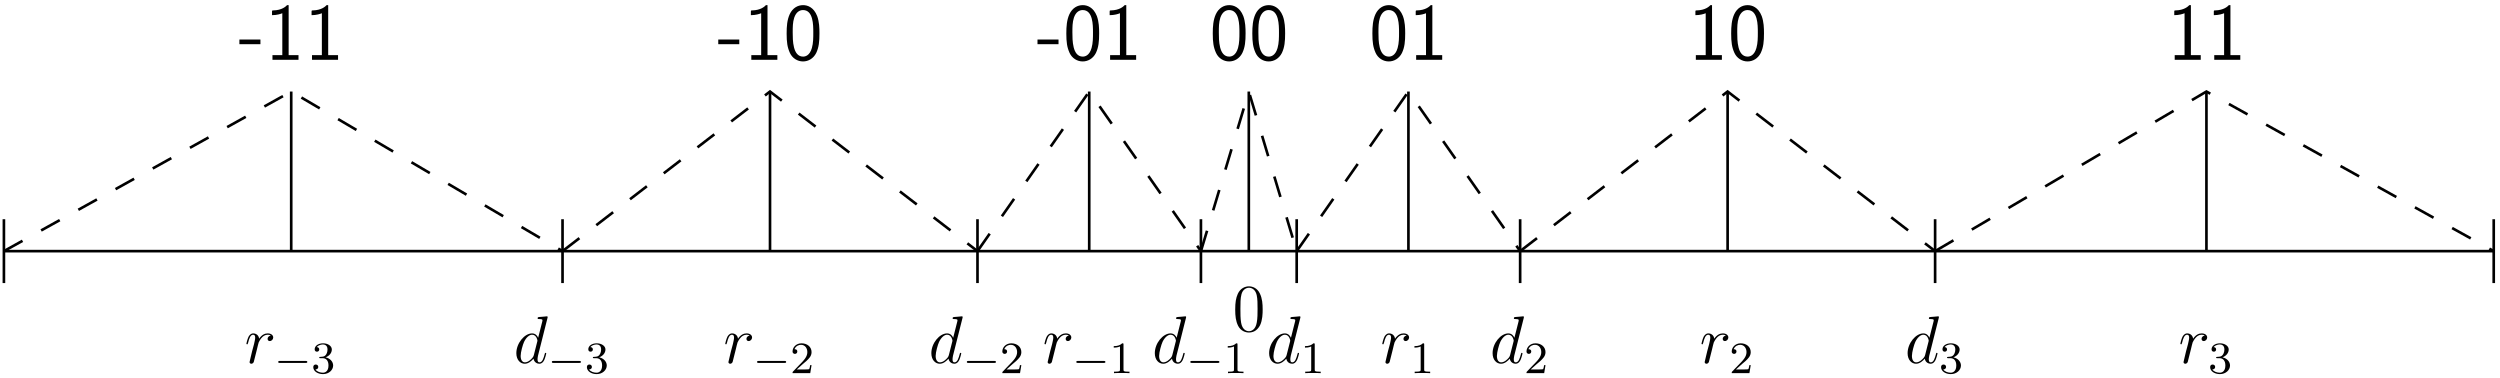
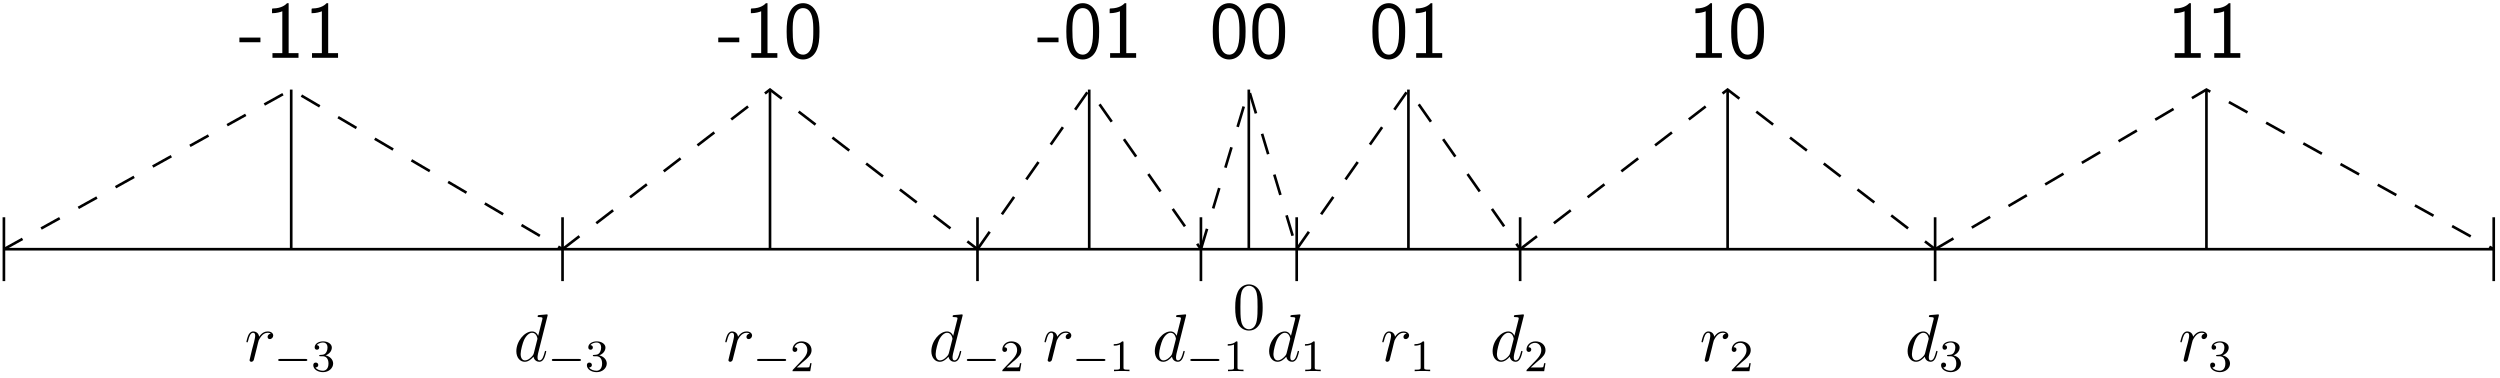
<svg xmlns="http://www.w3.org/2000/svg" xmlns:xlink="http://www.w3.org/1999/xlink" width="444pt" height="67pt" viewBox="0 0 444 67" version="1.1">
  <defs>
    <g>
      <symbol overflow="visible" id="glyph0-0">
        <path style="stroke:none;" d="" />
      </symbol>
      <symbol overflow="visible" id="glyph0-1">
+         <path style="stroke:none;" d="M 5.359 -3.828 C 5.359 -4.812 5.297 -5.781 4.859 -6.688 C 4.375 -7.688 3.516 -7.953 2.922 -7.953 C 2.234 -7.953 1.391 -7.609 0.938 -6.609 C 0.609 -5.859 0.484 -5.109 0.484 -3.828 C 0.484 -2.672 0.578 -1.797 1 -0.938 C 1.469 -0.031 2.297 0.25 2.922 0.25 C 3.953 0.25 4.547 -0.375 4.906 -1.062 C 5.328 -1.953 5.359 -3.125 5.359 -3.828 Z M 2.922 0.016 C 2.531 0.016 1.75 -0.203 1.531 -1.5 C 1.406 -2.219 1.406 -3.125 1.406 -3.969 C 1.406 -4.953 1.406 -5.828 1.594 -6.531 C 1.797 -7.344 2.406 -7.703 2.922 -7.703 C 3.375 -7.703 4.062 -7.438 4.297 -6.406 C 4.453 -5.719 4.453 -4.781 4.453 -3.969 C 4.453 -3.172 4.453 -2.266 4.312 -1.531 C 4.094 -0.219 3.328 0.016 2.922 0.016 Z M 2.922 0.016 " />
+       </symbol>
+       <symbol overflow="visible" id="glyph1-0">
+         <path style="stroke:none;" d="" />
+       </symbol>
+       <symbol overflow="visible" id="glyph1-1">
        <path style="stroke:none;" d="M 6.422 -4.672 C 6.422 -5.641 6.391 -6.734 6.016 -7.766 C 5.391 -9.359 4.281 -9.703 3.516 -9.703 C 2.578 -9.703 1.672 -9.219 1.141 -8.094 C 0.672 -7.078 0.594 -5.906 0.594 -4.672 C 0.594 -3.109 0.719 -2.219 1.172 -1.219 C 1.609 -0.266 2.531 0.297 3.5 0.297 C 4.453 0.297 5.344 -0.219 5.844 -1.203 C 6.328 -2.219 6.422 -3.266 6.422 -4.672 Z M 3.516 -0.562 C 1.672 -0.562 1.672 -3.5 1.672 -4.844 C 1.672 -5.781 1.672 -6.656 1.938 -7.469 C 2.281 -8.484 2.906 -8.828 3.5 -8.828 C 5.328 -8.828 5.328 -6.172 5.328 -4.844 C 5.328 -3.938 5.328 -2.984 5.078 -2.094 C 4.688 -0.719 3.891 -0.562 3.516 -0.562 Z M 3.516 -0.562 " />
      </symbol>
-       <symbol overflow="visible" id="glyph0-2">
+       <symbol overflow="visible" id="glyph1-2">
        <path style="stroke:none;" d="M 4.219 -9.703 L 3.938 -9.703 C 3.719 -9.469 3.031 -8.797 1.484 -8.766 C 1.281 -8.766 1.266 -8.75 1.266 -8.484 L 1.266 -7.922 C 2.141 -7.922 2.797 -8.141 3.094 -8.266 L 3.094 -0.828 L 1.344 -0.828 L 1.344 0 L 5.969 0 L 5.969 -0.828 L 4.219 -0.828 Z M 4.219 -9.703 " />
      </symbol>
-       <symbol overflow="visible" id="glyph0-3">
+       <symbol overflow="visible" id="glyph1-3">
        <path style="stroke:none;" d="M 3.891 -2.766 L 3.891 -3.594 L 0.156 -3.594 L 0.156 -2.766 Z M 3.891 -2.766 " />
      </symbol>
-       <symbol overflow="visible" id="glyph1-0">
-         <path style="stroke:none;" d="" />
-       </symbol>
-       <symbol overflow="visible" id="glyph1-1">
+       <symbol overflow="visible" id="glyph2-0">
+         <path style="stroke:none;" d="" />
+       </symbol>
+       <symbol overflow="visible" id="glyph2-1">
        <path style="stroke:none;" d="M 6.016 -8 C 6.031 -8.047 6.047 -8.109 6.047 -8.172 C 6.047 -8.297 5.922 -8.297 5.906 -8.297 C 5.891 -8.297 5.312 -8.25 5.25 -8.234 C 5.047 -8.219 4.859 -8.203 4.656 -8.188 C 4.344 -8.156 4.266 -8.156 4.266 -7.938 C 4.266 -7.812 4.359 -7.812 4.531 -7.812 C 5.109 -7.812 5.125 -7.703 5.125 -7.594 C 5.125 -7.516 5.109 -7.422 5.094 -7.391 L 4.359 -4.484 C 4.234 -4.797 3.906 -5.266 3.281 -5.266 C 1.938 -5.266 0.484 -3.531 0.484 -1.75 C 0.484 -0.578 1.172 0.125 1.984 0.125 C 2.641 0.125 3.203 -0.391 3.531 -0.781 C 3.656 -0.078 4.219 0.125 4.578 0.125 C 4.938 0.125 5.219 -0.094 5.438 -0.531 C 5.625 -0.938 5.797 -1.656 5.797 -1.703 C 5.797 -1.766 5.75 -1.812 5.672 -1.812 C 5.562 -1.812 5.562 -1.75 5.516 -1.578 C 5.328 -0.875 5.109 -0.125 4.609 -0.125 C 4.266 -0.125 4.25 -0.438 4.25 -0.672 C 4.25 -0.719 4.25 -0.969 4.328 -1.297 Z M 3.594 -1.422 C 3.531 -1.219 3.531 -1.188 3.375 -0.969 C 3.109 -0.641 2.578 -0.125 2.016 -0.125 C 1.531 -0.125 1.25 -0.562 1.25 -1.266 C 1.25 -1.922 1.625 -3.266 1.859 -3.766 C 2.266 -4.609 2.828 -5.031 3.281 -5.031 C 4.078 -5.031 4.234 -4.047 4.234 -3.953 C 4.234 -3.938 4.203 -3.797 4.188 -3.766 Z M 3.594 -1.422 " />
      </symbol>
-       <symbol overflow="visible" id="glyph1-2">
+       <symbol overflow="visible" id="glyph2-2">
        <path style="stroke:none;" d="M 4.656 -4.891 C 4.281 -4.812 4.094 -4.547 4.094 -4.297 C 4.094 -4 4.312 -3.906 4.484 -3.906 C 4.812 -3.906 5.094 -4.203 5.094 -4.547 C 5.094 -4.938 4.719 -5.266 4.125 -5.266 C 3.641 -5.266 3.094 -5.062 2.594 -4.328 C 2.516 -4.953 2.031 -5.266 1.547 -5.266 C 1.094 -5.266 0.844 -4.906 0.703 -4.656 C 0.5 -4.219 0.328 -3.5 0.328 -3.438 C 0.328 -3.391 0.375 -3.328 0.453 -3.328 C 0.547 -3.328 0.562 -3.344 0.641 -3.625 C 0.812 -4.344 1.047 -5.031 1.516 -5.031 C 1.812 -5.031 1.891 -4.828 1.891 -4.484 C 1.891 -4.219 1.766 -3.75 1.688 -3.375 L 1.344 -2.094 C 1.297 -1.859 1.172 -1.328 1.109 -1.109 C 1.031 -0.797 0.891 -0.234 0.891 -0.172 C 0.891 -0.016 1.031 0.125 1.203 0.125 C 1.344 0.125 1.562 0.031 1.641 -0.203 C 1.672 -0.297 2.109 -2.109 2.188 -2.375 C 2.25 -2.641 2.312 -2.891 2.375 -3.156 C 2.422 -3.328 2.469 -3.516 2.516 -3.672 C 2.547 -3.781 2.875 -4.359 3.172 -4.625 C 3.312 -4.75 3.625 -5.031 4.109 -5.031 C 4.297 -5.031 4.5 -5 4.656 -4.891 Z M 4.656 -4.891 " />
      </symbol>
-       <symbol overflow="visible" id="glyph2-0">
-         <path style="stroke:none;" d="" />
-       </symbol>
-       <symbol overflow="visible" id="glyph2-1">
+       <symbol overflow="visible" id="glyph3-0">
+         <path style="stroke:none;" d="" />
+       </symbol>
+       <symbol overflow="visible" id="glyph3-1">
        <path style="stroke:none;" d="M 5.562 -1.812 C 5.703 -1.812 5.875 -1.812 5.875 -1.984 C 5.875 -2.172 5.703 -2.172 5.562 -2.172 L 1 -2.172 C 0.875 -2.172 0.703 -2.172 0.703 -1.984 C 0.703 -1.812 0.875 -1.812 1 -1.812 Z M 5.562 -1.812 " />
      </symbol>
-       <symbol overflow="visible" id="glyph3-0">
-         <path style="stroke:none;" d="" />
-       </symbol>
-       <symbol overflow="visible" id="glyph3-1">
+       <symbol overflow="visible" id="glyph4-0">
+         <path style="stroke:none;" d="" />
+       </symbol>
+       <symbol overflow="visible" id="glyph4-1">
        <path style="stroke:none;" d="M 2.016 -2.656 C 2.641 -2.656 3.047 -2.203 3.047 -1.359 C 3.047 -0.359 2.484 -0.078 2.062 -0.078 C 1.625 -0.078 1.016 -0.234 0.734 -0.656 C 1.031 -0.656 1.234 -0.844 1.234 -1.094 C 1.234 -1.359 1.047 -1.531 0.781 -1.531 C 0.578 -1.531 0.344 -1.406 0.344 -1.078 C 0.344 -0.328 1.156 0.172 2.078 0.172 C 3.125 0.172 3.875 -0.562 3.875 -1.359 C 3.875 -2.031 3.344 -2.625 2.531 -2.812 C 3.156 -3.031 3.641 -3.562 3.641 -4.203 C 3.641 -4.844 2.922 -5.297 2.094 -5.297 C 1.234 -5.297 0.594 -4.844 0.594 -4.234 C 0.594 -3.938 0.781 -3.812 1 -3.812 C 1.25 -3.812 1.406 -3.984 1.406 -4.219 C 1.406 -4.516 1.141 -4.625 0.969 -4.625 C 1.312 -5.062 1.922 -5.094 2.062 -5.094 C 2.266 -5.094 2.875 -5.031 2.875 -4.203 C 2.875 -3.656 2.641 -3.312 2.531 -3.188 C 2.297 -2.938 2.109 -2.922 1.625 -2.891 C 1.469 -2.891 1.406 -2.875 1.406 -2.766 C 1.406 -2.656 1.484 -2.656 1.625 -2.656 Z M 2.016 -2.656 " />
      </symbol>
-       <symbol overflow="visible" id="glyph3-2">
+       <symbol overflow="visible" id="glyph4-2">
        <path style="stroke:none;" d="M 2.25 -1.625 C 2.375 -1.75 2.703 -2.016 2.844 -2.125 C 3.328 -2.578 3.797 -3.016 3.797 -3.734 C 3.797 -4.688 3 -5.297 2.016 -5.297 C 1.047 -5.297 0.422 -4.578 0.422 -3.859 C 0.422 -3.469 0.734 -3.422 0.844 -3.422 C 1.016 -3.422 1.266 -3.531 1.266 -3.844 C 1.266 -4.25 0.859 -4.25 0.766 -4.25 C 1 -4.844 1.531 -5.031 1.922 -5.031 C 2.656 -5.031 3.047 -4.406 3.047 -3.734 C 3.047 -2.906 2.469 -2.297 1.516 -1.344 L 0.516 -0.297 C 0.422 -0.219 0.422 -0.203 0.422 0 L 3.562 0 L 3.797 -1.422 L 3.547 -1.422 C 3.531 -1.266 3.469 -0.875 3.375 -0.719 C 3.328 -0.656 2.719 -0.656 2.594 -0.656 L 1.172 -0.656 Z M 2.25 -1.625 " />
      </symbol>
-       <symbol overflow="visible" id="glyph3-3">
+       <symbol overflow="visible" id="glyph4-3">
        <path style="stroke:none;" d="M 2.5 -5.078 C 2.5 -5.297 2.484 -5.297 2.266 -5.297 C 1.938 -4.984 1.516 -4.797 0.766 -4.797 L 0.766 -4.531 C 0.984 -4.531 1.406 -4.531 1.875 -4.734 L 1.875 -0.656 C 1.875 -0.359 1.844 -0.266 1.094 -0.266 L 0.812 -0.266 L 0.812 0 C 1.141 -0.031 1.828 -0.031 2.188 -0.031 C 2.547 -0.031 3.234 -0.031 3.562 0 L 3.562 -0.266 L 3.281 -0.266 C 2.531 -0.266 2.5 -0.359 2.5 -0.656 Z M 2.5 -5.078 " />
      </symbol>
-       <symbol overflow="visible" id="glyph4-0">
-         <path style="stroke:none;" d="" />
-       </symbol>
-       <symbol overflow="visible" id="glyph4-1">
-         <path style="stroke:none;" d="M 5.359 -3.828 C 5.359 -4.812 5.297 -5.781 4.859 -6.688 C 4.375 -7.688 3.516 -7.953 2.922 -7.953 C 2.234 -7.953 1.391 -7.609 0.938 -6.609 C 0.609 -5.859 0.484 -5.109 0.484 -3.828 C 0.484 -2.672 0.578 -1.797 1 -0.938 C 1.469 -0.031 2.297 0.25 2.922 0.25 C 3.953 0.25 4.547 -0.375 4.906 -1.062 C 5.328 -1.953 5.359 -3.125 5.359 -3.828 Z M 2.922 0.016 C 2.531 0.016 1.75 -0.203 1.531 -1.5 C 1.406 -2.219 1.406 -3.125 1.406 -3.969 C 1.406 -4.953 1.406 -5.828 1.594 -6.531 C 1.797 -7.344 2.406 -7.703 2.922 -7.703 C 3.375 -7.703 4.062 -7.438 4.297 -6.406 C 4.453 -5.719 4.453 -4.781 4.453 -3.969 C 4.453 -3.172 4.453 -2.266 4.312 -1.531 C 4.094 -0.219 3.328 0.016 2.922 0.016 Z M 2.922 0.016 " />
-       </symbol>
    </g>
    <clipPath id="clip1">
-       <path d="M 0 44 L 443.945 44 L 443.945 45 L 0 45 Z M 0 44 " />
+       <path d="M 336 9 L 443.945 9 L 443.945 51 L 336 51 Z M 336 9 " />
    </clipPath>
    <clipPath id="clip2">
-       <path d="M 336 9 L 443.945 9 L 443.945 52 L 336 52 Z M 336 9 " />
+       <path d="M 442 38 L 443.945 38 L 443.945 51 L 442 51 Z M 442 38 " />
    </clipPath>
    <clipPath id="clip3">
-       <path d="M 442 38 L 443.945 38 L 443.945 51 L 442 51 Z M 442 38 " />
+       <path d="M 0 44 L 443.945 44 L 443.945 45 L 0 45 Z M 0 44 " />
    </clipPath>
  </defs>
  <g id="surface1">
+     <path style="fill:none;stroke-width:4.724;stroke-linecap:butt;stroke-linejoin:miter;stroke:rgb(0%,0%,0%);stroke-opacity:1;stroke-dasharray:37.794;stroke-miterlimit:10;" d="M 2133.412 244.712 L 2218.451 528.188 L 2303.49 244.712 " transform="matrix(0.1,0,0,-0.1,-0.056,68.729)" />
+     <path style="fill:none;stroke-width:4.724;stroke-linecap:butt;stroke-linejoin:miter;stroke:rgb(0%,0%,0%);stroke-opacity:1;stroke-dasharray:37.794;stroke-miterlimit:10;" d="M 1736.576 244.712 L 1935.013 528.188 L 2133.412 244.712 " transform="matrix(0.1,0,0,-0.1,-0.056,68.729)" />
+     <path style="fill:none;stroke-width:4.724;stroke-linecap:butt;stroke-linejoin:miter;stroke:rgb(0%,0%,0%);stroke-opacity:1;stroke-dasharray:37.794;stroke-miterlimit:10;" d="M 999.622 244.712 L 1368.099 528.188 L 1736.576 244.712 " transform="matrix(0.1,0,0,-0.1,-0.056,68.729)" />
+     <path style="fill:none;stroke-width:4.724;stroke-linecap:butt;stroke-linejoin:miter;stroke:rgb(0%,0%,0%);stroke-opacity:1;stroke-dasharray:37.794;stroke-miterlimit:10;" d="M 7.513 244.712 L 517.747 528.188 L 999.622 244.712 " transform="matrix(0.1,0,0,-0.1,-0.056,68.729)" />
+     <path style="fill:none;stroke-width:4.724;stroke-linecap:butt;stroke-linejoin:miter;stroke:rgb(0%,0%,0%);stroke-opacity:1;stroke-dasharray:37.794;stroke-miterlimit:10;" d="M 2303.49 244.712 L 2501.927 528.188 L 2700.326 244.712 " transform="matrix(0.1,0,0,-0.1,-0.056,68.729)" />
+     <path style="fill:none;stroke-width:4.724;stroke-linecap:butt;stroke-linejoin:miter;stroke:rgb(0%,0%,0%);stroke-opacity:1;stroke-dasharray:37.794;stroke-miterlimit:10;" d="M 2700.326 244.712 L 3068.802 528.188 L 3437.318 244.712 " transform="matrix(0.1,0,0,-0.1,-0.056,68.729)" />
    <g clip-path="url(#clip1)" clip-rule="nonzero">
-       <path style="fill:none;stroke-width:4.724;stroke-linecap:butt;stroke-linejoin:miter;stroke:rgb(0%,0%,0%);stroke-opacity:1;stroke-miterlimit:10;" d="M 7.513 244.734 L 4429.427 244.734 " transform="matrix(0.1,0,0,-0.1,-0.056,69.075)" />
-     </g>
-     <path style="fill:none;stroke-width:4.724;stroke-linecap:butt;stroke-linejoin:miter;stroke:rgb(0%,0%,0%);stroke-opacity:1;stroke-dasharray:37.794;stroke-miterlimit:10;" d="M 2133.412 244.734 L 2218.451 528.172 L 2303.49 244.734 " transform="matrix(0.1,0,0,-0.1,-0.056,69.075)" />
-     <path style="fill:none;stroke-width:4.724;stroke-linecap:butt;stroke-linejoin:miter;stroke:rgb(0%,0%,0%);stroke-opacity:1;stroke-dasharray:37.794;stroke-miterlimit:10;" d="M 1736.576 244.734 L 1935.013 528.172 L 2133.412 244.734 " transform="matrix(0.1,0,0,-0.1,-0.056,69.075)" />
-     <path style="fill:none;stroke-width:4.724;stroke-linecap:butt;stroke-linejoin:miter;stroke:rgb(0%,0%,0%);stroke-opacity:1;stroke-dasharray:37.794;stroke-miterlimit:10;" d="M 999.622 244.734 L 1368.099 528.172 L 1736.576 244.734 " transform="matrix(0.1,0,0,-0.1,-0.056,69.075)" />
-     <path style="fill:none;stroke-width:4.724;stroke-linecap:butt;stroke-linejoin:miter;stroke:rgb(0%,0%,0%);stroke-opacity:1;stroke-dasharray:37.794;stroke-miterlimit:10;" d="M 7.513 244.734 L 517.747 528.172 L 999.622 244.734 " transform="matrix(0.1,0,0,-0.1,-0.056,69.075)" />
-     <path style="fill:none;stroke-width:4.724;stroke-linecap:butt;stroke-linejoin:miter;stroke:rgb(0%,0%,0%);stroke-opacity:1;stroke-dasharray:37.794;stroke-miterlimit:10;" d="M 2303.49 244.734 L 2501.927 528.172 L 2700.326 244.734 " transform="matrix(0.1,0,0,-0.1,-0.056,69.075)" />
-     <path style="fill:none;stroke-width:4.724;stroke-linecap:butt;stroke-linejoin:miter;stroke:rgb(0%,0%,0%);stroke-opacity:1;stroke-dasharray:37.794;stroke-miterlimit:10;" d="M 2700.326 244.734 L 3068.802 528.172 L 3437.318 244.734 " transform="matrix(0.1,0,0,-0.1,-0.056,69.075)" />
+       <path style="fill:none;stroke-width:4.724;stroke-linecap:butt;stroke-linejoin:miter;stroke:rgb(0%,0%,0%);stroke-opacity:1;stroke-dasharray:37.794;stroke-miterlimit:10;" d="M 3437.318 244.712 L 3919.193 528.188 L 4429.427 244.712 " transform="matrix(0.1,0,0,-0.1,-0.056,68.729)" />
+     </g>
+     <path style="fill:none;stroke-width:4.724;stroke-linecap:butt;stroke-linejoin:miter;stroke:rgb(0%,0%,0%);stroke-opacity:1;stroke-miterlimit:10;" d="M 2218.451 528.188 L 2218.451 244.712 " transform="matrix(0.1,0,0,-0.1,-0.056,68.729)" />
+     <path style="fill:none;stroke-width:4.724;stroke-linecap:butt;stroke-linejoin:miter;stroke:rgb(0%,0%,0%);stroke-opacity:1;stroke-miterlimit:10;" d="M 7.513 301.431 L 7.513 188.032 " transform="matrix(0.1,0,0,-0.1,-0.056,68.729)" />
    <g clip-path="url(#clip2)" clip-rule="nonzero">
-       <path style="fill:none;stroke-width:4.724;stroke-linecap:butt;stroke-linejoin:miter;stroke:rgb(0%,0%,0%);stroke-opacity:1;stroke-dasharray:37.794;stroke-miterlimit:10;" d="M 3437.318 244.734 L 3919.193 528.172 L 4429.427 244.734 " transform="matrix(0.1,0,0,-0.1,-0.056,69.075)" />
-     </g>
-     <path style="fill:none;stroke-width:4.724;stroke-linecap:butt;stroke-linejoin:miter;stroke:rgb(0%,0%,0%);stroke-opacity:1;stroke-miterlimit:10;" d="M 2218.451 528.172 L 2218.451 244.734 " transform="matrix(0.1,0,0,-0.1,-0.056,69.075)" />
-     <path style="fill:none;stroke-width:4.724;stroke-linecap:butt;stroke-linejoin:miter;stroke:rgb(0%,0%,0%);stroke-opacity:1;stroke-miterlimit:10;" d="M 7.513 301.414 L 7.513 188.016 " transform="matrix(0.1,0,0,-0.1,-0.056,69.075)" />
+       <path style="fill:none;stroke-width:4.724;stroke-linecap:butt;stroke-linejoin:miter;stroke:rgb(0%,0%,0%);stroke-opacity:1;stroke-miterlimit:10;" d="M 4429.427 301.431 L 4429.427 188.032 " transform="matrix(0.1,0,0,-0.1,-0.056,68.729)" />
+     </g>
+     <path style="fill:none;stroke-width:4.724;stroke-linecap:butt;stroke-linejoin:miter;stroke:rgb(0%,0%,0%);stroke-opacity:1;stroke-miterlimit:10;" d="M 999.622 301.431 L 999.622 188.032 " transform="matrix(0.1,0,0,-0.1,-0.056,68.729)" />
+     <path style="fill:none;stroke-width:4.724;stroke-linecap:butt;stroke-linejoin:miter;stroke:rgb(0%,0%,0%);stroke-opacity:1;stroke-miterlimit:10;" d="M 1736.576 301.431 L 1736.576 188.032 " transform="matrix(0.1,0,0,-0.1,-0.056,68.729)" />
+     <path style="fill:none;stroke-width:4.724;stroke-linecap:butt;stroke-linejoin:miter;stroke:rgb(0%,0%,0%);stroke-opacity:1;stroke-miterlimit:10;" d="M 2133.412 301.431 L 2133.412 188.032 " transform="matrix(0.1,0,0,-0.1,-0.056,68.729)" />
+     <path style="fill:none;stroke-width:4.724;stroke-linecap:butt;stroke-linejoin:miter;stroke:rgb(0%,0%,0%);stroke-opacity:1;stroke-miterlimit:10;" d="M 2303.49 301.431 L 2303.49 188.032 " transform="matrix(0.1,0,0,-0.1,-0.056,68.729)" />
+     <path style="fill:none;stroke-width:4.724;stroke-linecap:butt;stroke-linejoin:miter;stroke:rgb(0%,0%,0%);stroke-opacity:1;stroke-miterlimit:10;" d="M 2700.326 301.431 L 2700.326 188.032 " transform="matrix(0.1,0,0,-0.1,-0.056,68.729)" />
+     <path style="fill:none;stroke-width:4.724;stroke-linecap:butt;stroke-linejoin:miter;stroke:rgb(0%,0%,0%);stroke-opacity:1;stroke-miterlimit:10;" d="M 3437.318 301.431 L 3437.318 188.032 " transform="matrix(0.1,0,0,-0.1,-0.056,68.729)" />
+     <path style="fill:none;stroke-width:4.724;stroke-linecap:butt;stroke-linejoin:miter;stroke:rgb(0%,0%,0%);stroke-opacity:1;stroke-miterlimit:10;" d="M 3919.193 528.188 L 3919.193 244.712 " transform="matrix(0.1,0,0,-0.1,-0.056,68.729)" />
+     <path style="fill:none;stroke-width:4.724;stroke-linecap:butt;stroke-linejoin:miter;stroke:rgb(0%,0%,0%);stroke-opacity:1;stroke-miterlimit:10;" d="M 3068.802 528.188 L 3068.802 244.712 " transform="matrix(0.1,0,0,-0.1,-0.056,68.729)" />
+     <path style="fill:none;stroke-width:4.724;stroke-linecap:butt;stroke-linejoin:miter;stroke:rgb(0%,0%,0%);stroke-opacity:1;stroke-miterlimit:10;" d="M 2501.927 528.188 L 2501.927 244.712 " transform="matrix(0.1,0,0,-0.1,-0.056,68.729)" />
+     <path style="fill:none;stroke-width:4.724;stroke-linecap:butt;stroke-linejoin:miter;stroke:rgb(0%,0%,0%);stroke-opacity:1;stroke-miterlimit:10;" d="M 1935.013 528.188 L 1935.013 244.712 " transform="matrix(0.1,0,0,-0.1,-0.056,68.729)" />
+     <path style="fill:none;stroke-width:4.724;stroke-linecap:butt;stroke-linejoin:miter;stroke:rgb(0%,0%,0%);stroke-opacity:1;stroke-miterlimit:10;" d="M 1368.099 528.188 L 1368.099 244.712 " transform="matrix(0.1,0,0,-0.1,-0.056,68.729)" />
+     <path style="fill:none;stroke-width:4.724;stroke-linecap:butt;stroke-linejoin:miter;stroke:rgb(0%,0%,0%);stroke-opacity:1;stroke-miterlimit:10;" d="M 517.747 528.188 L 517.747 244.712 " transform="matrix(0.1,0,0,-0.1,-0.056,68.729)" />
    <g clip-path="url(#clip3)" clip-rule="nonzero">
-       <path style="fill:none;stroke-width:4.724;stroke-linecap:butt;stroke-linejoin:miter;stroke:rgb(0%,0%,0%);stroke-opacity:1;stroke-miterlimit:10;" d="M 4429.427 301.414 L 4429.427 188.016 " transform="matrix(0.1,0,0,-0.1,-0.056,69.075)" />
-     </g>
-     <path style="fill:none;stroke-width:4.724;stroke-linecap:butt;stroke-linejoin:miter;stroke:rgb(0%,0%,0%);stroke-opacity:1;stroke-miterlimit:10;" d="M 999.622 301.414 L 999.622 188.016 " transform="matrix(0.1,0,0,-0.1,-0.056,69.075)" />
-     <path style="fill:none;stroke-width:4.724;stroke-linecap:butt;stroke-linejoin:miter;stroke:rgb(0%,0%,0%);stroke-opacity:1;stroke-miterlimit:10;" d="M 1736.576 301.414 L 1736.576 188.016 " transform="matrix(0.1,0,0,-0.1,-0.056,69.075)" />
-     <path style="fill:none;stroke-width:4.724;stroke-linecap:butt;stroke-linejoin:miter;stroke:rgb(0%,0%,0%);stroke-opacity:1;stroke-miterlimit:10;" d="M 2133.412 301.414 L 2133.412 188.016 " transform="matrix(0.1,0,0,-0.1,-0.056,69.075)" />
-     <path style="fill:none;stroke-width:4.724;stroke-linecap:butt;stroke-linejoin:miter;stroke:rgb(0%,0%,0%);stroke-opacity:1;stroke-miterlimit:10;" d="M 2303.49 301.414 L 2303.49 188.016 " transform="matrix(0.1,0,0,-0.1,-0.056,69.075)" />
-     <path style="fill:none;stroke-width:4.724;stroke-linecap:butt;stroke-linejoin:miter;stroke:rgb(0%,0%,0%);stroke-opacity:1;stroke-miterlimit:10;" d="M 2700.326 301.414 L 2700.326 188.016 " transform="matrix(0.1,0,0,-0.1,-0.056,69.075)" />
-     <path style="fill:none;stroke-width:4.724;stroke-linecap:butt;stroke-linejoin:miter;stroke:rgb(0%,0%,0%);stroke-opacity:1;stroke-miterlimit:10;" d="M 3437.318 301.414 L 3437.318 188.016 " transform="matrix(0.1,0,0,-0.1,-0.056,69.075)" />
-     <path style="fill:none;stroke-width:4.724;stroke-linecap:butt;stroke-linejoin:miter;stroke:rgb(0%,0%,0%);stroke-opacity:1;stroke-miterlimit:10;" d="M 3919.193 528.172 L 3919.193 244.734 " transform="matrix(0.1,0,0,-0.1,-0.056,69.075)" />
-     <path style="fill:none;stroke-width:4.724;stroke-linecap:butt;stroke-linejoin:miter;stroke:rgb(0%,0%,0%);stroke-opacity:1;stroke-miterlimit:10;" d="M 3068.802 528.172 L 3068.802 244.734 " transform="matrix(0.1,0,0,-0.1,-0.056,69.075)" />
-     <path style="fill:none;stroke-width:4.724;stroke-linecap:butt;stroke-linejoin:miter;stroke:rgb(0%,0%,0%);stroke-opacity:1;stroke-miterlimit:10;" d="M 2501.927 528.172 L 2501.927 244.734 " transform="matrix(0.1,0,0,-0.1,-0.056,69.075)" />
-     <path style="fill:none;stroke-width:4.724;stroke-linecap:butt;stroke-linejoin:miter;stroke:rgb(0%,0%,0%);stroke-opacity:1;stroke-miterlimit:10;" d="M 1935.013 528.172 L 1935.013 244.734 " transform="matrix(0.1,0,0,-0.1,-0.056,69.075)" />
-     <path style="fill:none;stroke-width:4.724;stroke-linecap:butt;stroke-linejoin:miter;stroke:rgb(0%,0%,0%);stroke-opacity:1;stroke-miterlimit:10;" d="M 1368.099 528.172 L 1368.099 244.734 " transform="matrix(0.1,0,0,-0.1,-0.056,69.075)" />
-     <path style="fill:none;stroke-width:4.724;stroke-linecap:butt;stroke-linejoin:miter;stroke:rgb(0%,0%,0%);stroke-opacity:1;stroke-miterlimit:10;" d="M 517.747 528.172 L 517.747 244.734 " transform="matrix(0.1,0,0,-0.1,-0.056,69.075)" />
-     <g style="fill:rgb(0%,0%,0%);fill-opacity:1;">
-       <use xlink:href="#glyph0-1" x="214.793" y="10.615" />
-       <use xlink:href="#glyph0-1" x="221.817" y="10.615" />
-     </g>
-     <g style="fill:rgb(0%,0%,0%);fill-opacity:1;">
-       <use xlink:href="#glyph1-1" x="91.218" y="64.477" />
-     </g>
-     <g style="fill:rgb(0%,0%,0%);fill-opacity:1;">
-       <use xlink:href="#glyph2-1" x="97.301" y="66.27" />
-     </g>
-     <g style="fill:rgb(0%,0%,0%);fill-opacity:1;">
-       <use xlink:href="#glyph3-1" x="103.887" y="66.27" />
-     </g>
-     <g style="fill:rgb(0%,0%,0%);fill-opacity:1;">
-       <use xlink:href="#glyph1-1" x="164.924" y="64.477" />
-     </g>
-     <g style="fill:rgb(0%,0%,0%);fill-opacity:1;">
-       <use xlink:href="#glyph2-1" x="171.006" y="66.27" />
-     </g>
-     <g style="fill:rgb(0%,0%,0%);fill-opacity:1;">
-       <use xlink:href="#glyph3-2" x="177.593" y="66.27" />
-     </g>
-     <g style="fill:rgb(0%,0%,0%);fill-opacity:1;">
-       <use xlink:href="#glyph1-1" x="204.611" y="64.477" />
-     </g>
-     <g style="fill:rgb(0%,0%,0%);fill-opacity:1;">
-       <use xlink:href="#glyph2-1" x="210.694" y="66.27" />
-     </g>
-     <g style="fill:rgb(0%,0%,0%);fill-opacity:1;">
-       <use xlink:href="#glyph3-3" x="217.28" y="66.27" />
-     </g>
-     <g style="fill:rgb(0%,0%,0%);fill-opacity:1;">
-       <use xlink:href="#glyph1-1" x="224.913" y="64.477" />
-     </g>
-     <g style="fill:rgb(0%,0%,0%);fill-opacity:1;">
-       <use xlink:href="#glyph3-3" x="230.996" y="66.27" />
-     </g>
-     <g style="fill:rgb(0%,0%,0%);fill-opacity:1;">
-       <use xlink:href="#glyph1-1" x="264.601" y="64.477" />
-     </g>
-     <g style="fill:rgb(0%,0%,0%);fill-opacity:1;">
-       <use xlink:href="#glyph3-2" x="270.684" y="66.27" />
-     </g>
-     <g style="fill:rgb(0%,0%,0%);fill-opacity:1;">
-       <use xlink:href="#glyph1-1" x="338.307" y="64.477" />
-     </g>
-     <g style="fill:rgb(0%,0%,0%);fill-opacity:1;">
-       <use xlink:href="#glyph3-1" x="344.389" y="66.27" />
-     </g>
-     <g style="fill:rgb(0%,0%,0%);fill-opacity:1;">
-       <use xlink:href="#glyph1-2" x="386.902" y="64.477" />
-     </g>
-     <g style="fill:rgb(0%,0%,0%);fill-opacity:1;">
-       <use xlink:href="#glyph3-1" x="392.178" y="66.27" />
-     </g>
-     <g style="fill:rgb(0%,0%,0%);fill-opacity:1;">
-       <use xlink:href="#glyph0-2" x="384.883" y="10.615" />
-       <use xlink:href="#glyph0-2" x="391.907" y="10.615" />
-     </g>
-     <g style="fill:rgb(0%,0%,0%);fill-opacity:1;">
-       <use xlink:href="#glyph1-2" x="301.858" y="64.477" />
-     </g>
-     <g style="fill:rgb(0%,0%,0%);fill-opacity:1;">
-       <use xlink:href="#glyph3-2" x="307.133" y="66.27" />
-     </g>
-     <g style="fill:rgb(0%,0%,0%);fill-opacity:1;">
-       <use xlink:href="#glyph0-2" x="299.838" y="10.615" />
-       <use xlink:href="#glyph0-1" x="306.862" y="10.615" />
-     </g>
-     <g style="fill:rgb(0%,0%,0%);fill-opacity:1;">
-       <use xlink:href="#glyph1-2" x="245.161" y="64.477" />
-     </g>
-     <g style="fill:rgb(0%,0%,0%);fill-opacity:1;">
-       <use xlink:href="#glyph3-3" x="250.436" y="66.27" />
-     </g>
-     <g style="fill:rgb(0%,0%,0%);fill-opacity:1;">
-       <use xlink:href="#glyph0-1" x="243.141" y="10.615" />
-       <use xlink:href="#glyph0-2" x="250.165" y="10.615" />
-     </g>
-     <g style="fill:rgb(0%,0%,0%);fill-opacity:1;">
-       <use xlink:href="#glyph1-2" x="185.171" y="64.477" />
-     </g>
-     <g style="fill:rgb(0%,0%,0%);fill-opacity:1;">
-       <use xlink:href="#glyph2-1" x="190.446" y="66.27" />
-     </g>
-     <g style="fill:rgb(0%,0%,0%);fill-opacity:1;">
-       <use xlink:href="#glyph3-3" x="197.033" y="66.27" />
-     </g>
-     <g style="fill:rgb(0%,0%,0%);fill-opacity:1;">
-       <use xlink:href="#glyph0-3" x="184.103" y="10.615" />
-       <use xlink:href="#glyph0-1" x="188.786" y="10.615" />
-       <use xlink:href="#glyph0-2" x="195.809" y="10.615" />
-     </g>
-     <g style="fill:rgb(0%,0%,0%);fill-opacity:1;">
-       <use xlink:href="#glyph1-2" x="128.475" y="64.477" />
-     </g>
-     <g style="fill:rgb(0%,0%,0%);fill-opacity:1;">
-       <use xlink:href="#glyph2-1" x="133.75" y="66.27" />
-     </g>
-     <g style="fill:rgb(0%,0%,0%);fill-opacity:1;">
-       <use xlink:href="#glyph3-2" x="140.336" y="66.27" />
-     </g>
-     <g style="fill:rgb(0%,0%,0%);fill-opacity:1;">
-       <use xlink:href="#glyph0-3" x="127.407" y="10.615" />
-       <use xlink:href="#glyph0-2" x="132.09" y="10.615" />
-       <use xlink:href="#glyph0-1" x="139.113" y="10.615" />
-     </g>
-     <g style="fill:rgb(0%,0%,0%);fill-opacity:1;">
-       <use xlink:href="#glyph1-2" x="43.43" y="64.477" />
-     </g>
-     <g style="fill:rgb(0%,0%,0%);fill-opacity:1;">
-       <use xlink:href="#glyph2-1" x="48.705" y="66.27" />
-     </g>
-     <g style="fill:rgb(0%,0%,0%);fill-opacity:1;">
-       <use xlink:href="#glyph3-1" x="55.292" y="66.27" />
-     </g>
-     <g style="fill:rgb(0%,0%,0%);fill-opacity:1;">
-       <use xlink:href="#glyph0-3" x="42.362" y="10.615" />
-       <use xlink:href="#glyph0-2" x="47.045" y="10.615" />
-       <use xlink:href="#glyph0-2" x="54.068" y="10.615" />
-     </g>
-     <g style="fill:rgb(0%,0%,0%);fill-opacity:1;">
-       <use xlink:href="#glyph4-1" x="218.89" y="58.807" />
+       <path style="fill:none;stroke-width:4.724;stroke-linecap:butt;stroke-linejoin:miter;stroke:rgb(0%,0%,0%);stroke-opacity:1;stroke-miterlimit:10;" d="M 7.513 244.712 L 4429.427 244.712 " transform="matrix(0.1,0,0,-0.1,-0.056,68.729)" />
+     </g>
+     <g style="fill:rgb(0%,0%,0%);fill-opacity:1;">
+       <use xlink:href="#glyph0-1" x="218.89" y="58.46" />
+     </g>
+     <g style="fill:rgb(0%,0%,0%);fill-opacity:1;">
+       <use xlink:href="#glyph1-1" x="214.793" y="10.268" />
+       <use xlink:href="#glyph1-1" x="221.817" y="10.268" />
+     </g>
+     <g style="fill:rgb(0%,0%,0%);fill-opacity:1;">
+       <use xlink:href="#glyph2-1" x="91.218" y="64.13" />
+     </g>
+     <g style="fill:rgb(0%,0%,0%);fill-opacity:1;">
+       <use xlink:href="#glyph3-1" x="97.301" y="65.923" />
+     </g>
+     <g style="fill:rgb(0%,0%,0%);fill-opacity:1;">
+       <use xlink:href="#glyph4-1" x="103.887" y="65.923" />
+     </g>
+     <g style="fill:rgb(0%,0%,0%);fill-opacity:1;">
+       <use xlink:href="#glyph2-1" x="164.924" y="64.13" />
+     </g>
+     <g style="fill:rgb(0%,0%,0%);fill-opacity:1;">
+       <use xlink:href="#glyph3-1" x="171.006" y="65.923" />
+     </g>
+     <g style="fill:rgb(0%,0%,0%);fill-opacity:1;">
+       <use xlink:href="#glyph4-2" x="177.593" y="65.923" />
+     </g>
+     <g style="fill:rgb(0%,0%,0%);fill-opacity:1;">
+       <use xlink:href="#glyph2-1" x="204.611" y="64.13" />
+     </g>
+     <g style="fill:rgb(0%,0%,0%);fill-opacity:1;">
+       <use xlink:href="#glyph3-1" x="210.694" y="65.923" />
+     </g>
+     <g style="fill:rgb(0%,0%,0%);fill-opacity:1;">
+       <use xlink:href="#glyph4-3" x="217.28" y="65.923" />
+     </g>
+     <g style="fill:rgb(0%,0%,0%);fill-opacity:1;">
+       <use xlink:href="#glyph2-1" x="224.913" y="64.13" />
+     </g>
+     <g style="fill:rgb(0%,0%,0%);fill-opacity:1;">
+       <use xlink:href="#glyph4-3" x="230.996" y="65.923" />
+     </g>
+     <g style="fill:rgb(0%,0%,0%);fill-opacity:1;">
+       <use xlink:href="#glyph2-1" x="264.601" y="64.13" />
+     </g>
+     <g style="fill:rgb(0%,0%,0%);fill-opacity:1;">
+       <use xlink:href="#glyph4-2" x="270.684" y="65.923" />
+     </g>
+     <g style="fill:rgb(0%,0%,0%);fill-opacity:1;">
+       <use xlink:href="#glyph2-1" x="338.307" y="64.13" />
+     </g>
+     <g style="fill:rgb(0%,0%,0%);fill-opacity:1;">
+       <use xlink:href="#glyph4-1" x="344.389" y="65.923" />
+     </g>
+     <g style="fill:rgb(0%,0%,0%);fill-opacity:1;">
+       <use xlink:href="#glyph2-2" x="386.902" y="64.13" />
+     </g>
+     <g style="fill:rgb(0%,0%,0%);fill-opacity:1;">
+       <use xlink:href="#glyph4-1" x="392.178" y="65.923" />
+     </g>
+     <g style="fill:rgb(0%,0%,0%);fill-opacity:1;">
+       <use xlink:href="#glyph1-2" x="384.883" y="10.268" />
+       <use xlink:href="#glyph1-2" x="391.907" y="10.268" />
+     </g>
+     <g style="fill:rgb(0%,0%,0%);fill-opacity:1;">
+       <use xlink:href="#glyph2-2" x="301.858" y="64.13" />
+     </g>
+     <g style="fill:rgb(0%,0%,0%);fill-opacity:1;">
+       <use xlink:href="#glyph4-2" x="307.133" y="65.923" />
+     </g>
+     <g style="fill:rgb(0%,0%,0%);fill-opacity:1;">
+       <use xlink:href="#glyph1-2" x="299.838" y="10.268" />
+       <use xlink:href="#glyph1-1" x="306.862" y="10.268" />
+     </g>
+     <g style="fill:rgb(0%,0%,0%);fill-opacity:1;">
+       <use xlink:href="#glyph2-2" x="245.161" y="64.13" />
+     </g>
+     <g style="fill:rgb(0%,0%,0%);fill-opacity:1;">
+       <use xlink:href="#glyph4-3" x="250.436" y="65.923" />
+     </g>
+     <g style="fill:rgb(0%,0%,0%);fill-opacity:1;">
+       <use xlink:href="#glyph1-1" x="243.141" y="10.268" />
+       <use xlink:href="#glyph1-2" x="250.165" y="10.268" />
+     </g>
+     <g style="fill:rgb(0%,0%,0%);fill-opacity:1;">
+       <use xlink:href="#glyph2-2" x="185.171" y="64.13" />
+     </g>
+     <g style="fill:rgb(0%,0%,0%);fill-opacity:1;">
+       <use xlink:href="#glyph3-1" x="190.446" y="65.923" />
+     </g>
+     <g style="fill:rgb(0%,0%,0%);fill-opacity:1;">
+       <use xlink:href="#glyph4-3" x="197.033" y="65.923" />
+     </g>
+     <g style="fill:rgb(0%,0%,0%);fill-opacity:1;">
+       <use xlink:href="#glyph1-3" x="184.103" y="10.268" />
+       <use xlink:href="#glyph1-1" x="188.786" y="10.268" />
+       <use xlink:href="#glyph1-2" x="195.809" y="10.268" />
+     </g>
+     <g style="fill:rgb(0%,0%,0%);fill-opacity:1;">
+       <use xlink:href="#glyph2-2" x="128.475" y="64.13" />
+     </g>
+     <g style="fill:rgb(0%,0%,0%);fill-opacity:1;">
+       <use xlink:href="#glyph3-1" x="133.75" y="65.923" />
+     </g>
+     <g style="fill:rgb(0%,0%,0%);fill-opacity:1;">
+       <use xlink:href="#glyph4-2" x="140.336" y="65.923" />
+     </g>
+     <g style="fill:rgb(0%,0%,0%);fill-opacity:1;">
+       <use xlink:href="#glyph1-3" x="127.407" y="10.268" />
+       <use xlink:href="#glyph1-2" x="132.09" y="10.268" />
+       <use xlink:href="#glyph1-1" x="139.113" y="10.268" />
+     </g>
+     <g style="fill:rgb(0%,0%,0%);fill-opacity:1;">
+       <use xlink:href="#glyph2-2" x="43.43" y="64.13" />
+     </g>
+     <g style="fill:rgb(0%,0%,0%);fill-opacity:1;">
+       <use xlink:href="#glyph3-1" x="48.705" y="65.923" />
+     </g>
+     <g style="fill:rgb(0%,0%,0%);fill-opacity:1;">
+       <use xlink:href="#glyph4-1" x="55.292" y="65.923" />
+     </g>
+     <g style="fill:rgb(0%,0%,0%);fill-opacity:1;">
+       <use xlink:href="#glyph1-3" x="42.362" y="10.268" />
+       <use xlink:href="#glyph1-2" x="47.045" y="10.268" />
+       <use xlink:href="#glyph1-2" x="54.068" y="10.268" />
    </g>
  </g>
</svg>
